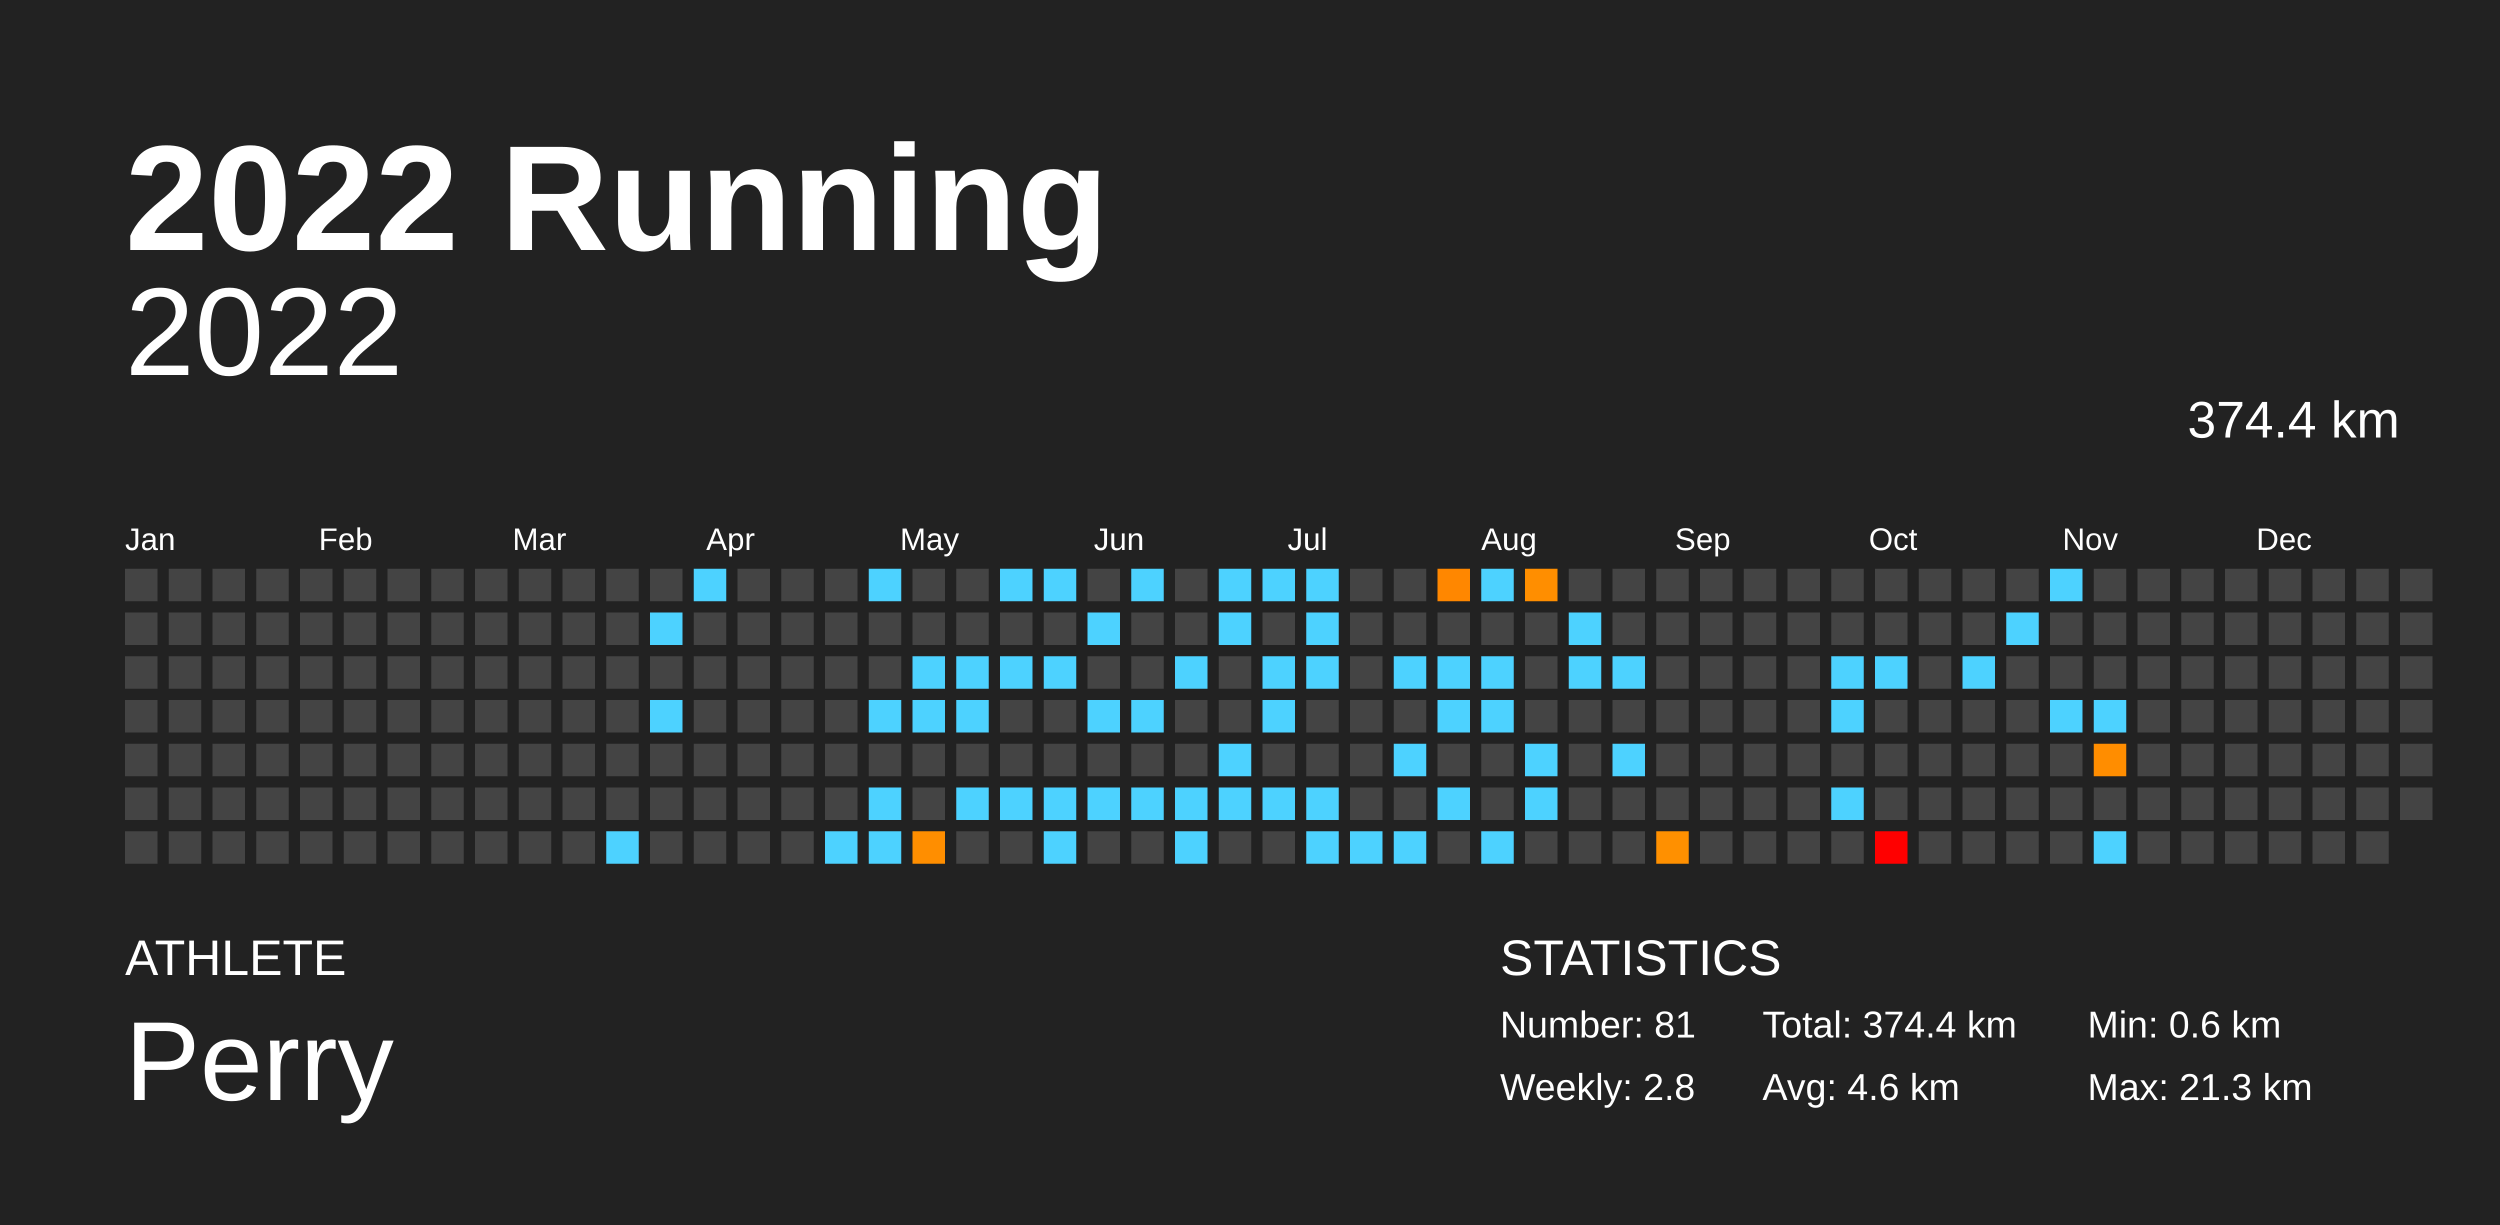
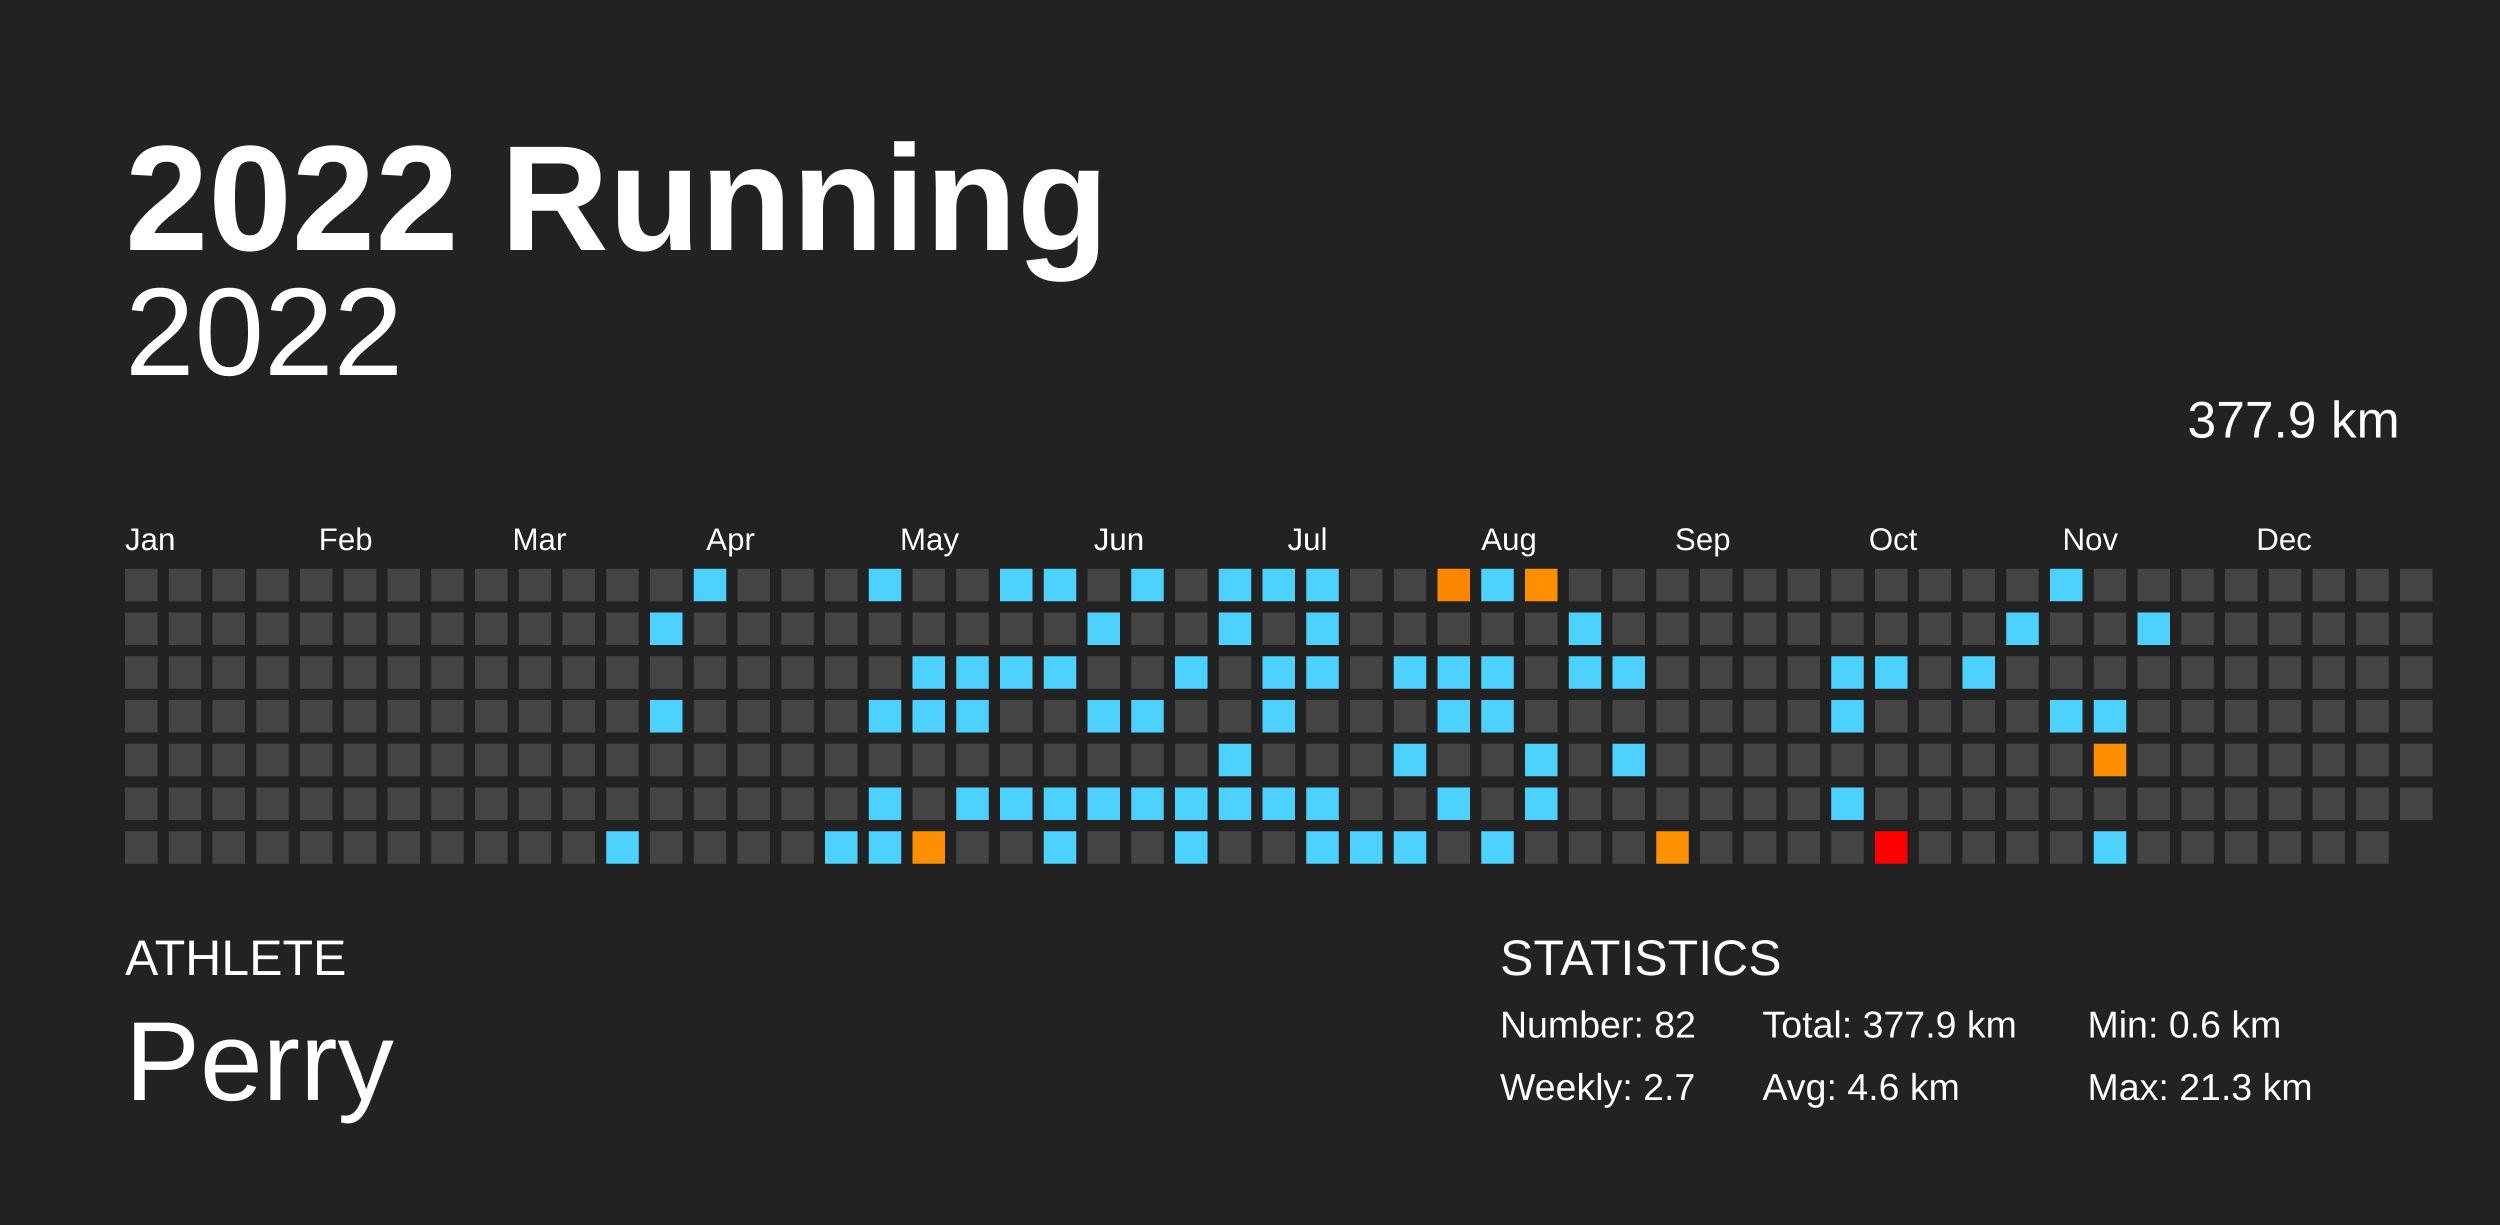
<svg xmlns="http://www.w3.org/2000/svg" baseProfile="full" height="98mm" version="1.1" viewBox="0,0,200,98" width="200mm">
  <defs />
  <rect fill="#222222" height="98" width="200" x="0" y="0" />
  <text fill="#FFFFFF" style="font-size:12px; font-family:Arial; font-weight:bold;" x="10" y="20">2022 Running</text>
  <text fill="#FFFFFF" style="font-size:4px; font-family:Arial" x="10" y="78">ATHLETE</text>
  <text fill="#FFFFFF" style="font-size:9px; font-family:Arial" x="10" y="88">Perry</text>
  <text fill="#FFFFFF" style="font-size:4px; font-family:Arial" x="120" y="78">STATISTICS</text>
-   <text fill="#FFFFFF" style="font-size:3px; font-family:Arial" x="120" y="83">Number: 81</text>
-   <text fill="#FFFFFF" style="font-size:3px; font-family:Arial" x="120" y="88">Weekly: 2.8</text>
-   <text fill="#FFFFFF" style="font-size:3px; font-family:Arial" x="141" y="83">Total: 374.4 km</text>
+   <text fill="#FFFFFF" style="font-size:3px; font-family:Arial" x="120" y="83">Number: 82</text>
+   <text fill="#FFFFFF" style="font-size:3px; font-family:Arial" x="120" y="88">Weekly: 2.7</text>
+   <text fill="#FFFFFF" style="font-size:3px; font-family:Arial" x="141" y="83">Total: 377.9 km</text>
  <text fill="#FFFFFF" style="font-size:3px; font-family:Arial" x="141" y="88">Avg: 4.6 km</text>
  <text fill="#FFFFFF" style="font-size:3px; font-family:Arial" x="167" y="83">Min: 0.6 km</text>
  <text fill="#FFFFFF" style="font-size:3px; font-family:Arial" x="167" y="88">Max: 21.3 km</text>
  <text alignment-baseline="hanging" fill="#FFFFFF" style="font-size:10.0px; font-family:Arial;" x="10" y="30">2022</text>
-   <text alignment-baseline="hanging" fill="#FFFFFF" style="font-size:4.125px; font-family:Arial;" x="175" y="35">374.4 km</text>
+   <text alignment-baseline="hanging" fill="#FFFFFF" style="font-size:4.125px; font-family:Arial;" x="175" y="35">377.9 km</text>
  <text fill="#FFFFFF" style="font-size:2.5px; font-family:Arial" x="10.0" y="44">Jan</text>
  <text fill="#FFFFFF" style="font-size:2.5px; font-family:Arial" x="25.5" y="44">Feb</text>
  <text fill="#FFFFFF" style="font-size:2.5px; font-family:Arial" x="41.0" y="44">Mar</text>
  <text fill="#FFFFFF" style="font-size:2.5px; font-family:Arial" x="56.5" y="44">Apr</text>
  <text fill="#FFFFFF" style="font-size:2.5px; font-family:Arial" x="72.0" y="44">May</text>
  <text fill="#FFFFFF" style="font-size:2.5px; font-family:Arial" x="87.5" y="44">Jun</text>
  <text fill="#FFFFFF" style="font-size:2.5px; font-family:Arial" x="103.0" y="44">Jul</text>
  <text fill="#FFFFFF" style="font-size:2.5px; font-family:Arial" x="118.5" y="44">Aug</text>
  <text fill="#FFFFFF" style="font-size:2.5px; font-family:Arial" x="134.0" y="44">Sep</text>
  <text fill="#FFFFFF" style="font-size:2.5px; font-family:Arial" x="149.5" y="44">Oct</text>
  <text fill="#FFFFFF" style="font-size:2.5px; font-family:Arial" x="165.0" y="44">Nov</text>
  <text fill="#FFFFFF" style="font-size:2.5px; font-family:Arial" x="180.5" y="44">Dec</text>
  <rect fill="#444444" height="2.6" width="2.6" x="10.0" y="45.5" />
  <rect fill="#444444" height="2.6" width="2.6" x="10.0" y="49.0" />
  <rect fill="#444444" height="2.6" width="2.6" x="10.0" y="52.5" />
  <rect fill="#444444" height="2.6" width="2.6" x="10.0" y="56.0" />
  <rect fill="#444444" height="2.6" width="2.6" x="10.0" y="59.5" />
  <rect fill="#444444" height="2.6" width="2.6" x="10.0" y="63.0" />
  <rect fill="#444444" height="2.6" width="2.6" x="10.0" y="66.5" />
  <rect fill="#444444" height="2.6" width="2.6" x="13.5" y="45.5" />
  <rect fill="#444444" height="2.6" width="2.6" x="13.5" y="49.0" />
  <rect fill="#444444" height="2.6" width="2.6" x="13.5" y="52.5" />
  <rect fill="#444444" height="2.6" width="2.6" x="13.5" y="56.0" />
  <rect fill="#444444" height="2.6" width="2.6" x="13.5" y="59.5" />
  <rect fill="#444444" height="2.6" width="2.6" x="13.5" y="63.0" />
  <rect fill="#444444" height="2.6" width="2.6" x="13.5" y="66.5" />
  <rect fill="#444444" height="2.6" width="2.6" x="17.0" y="45.5" />
  <rect fill="#444444" height="2.6" width="2.6" x="17.0" y="49.0" />
  <rect fill="#444444" height="2.6" width="2.6" x="17.0" y="52.5" />
  <rect fill="#444444" height="2.6" width="2.6" x="17.0" y="56.0" />
  <rect fill="#444444" height="2.6" width="2.6" x="17.0" y="59.5" />
  <rect fill="#444444" height="2.6" width="2.6" x="17.0" y="63.0" />
  <rect fill="#444444" height="2.6" width="2.6" x="17.0" y="66.5" />
  <rect fill="#444444" height="2.6" width="2.6" x="20.5" y="45.5" />
  <rect fill="#444444" height="2.6" width="2.6" x="20.5" y="49.0" />
  <rect fill="#444444" height="2.6" width="2.6" x="20.5" y="52.5" />
  <rect fill="#444444" height="2.6" width="2.6" x="20.5" y="56.0" />
  <rect fill="#444444" height="2.6" width="2.6" x="20.5" y="59.5" />
  <rect fill="#444444" height="2.6" width="2.6" x="20.5" y="63.0" />
  <rect fill="#444444" height="2.6" width="2.6" x="20.5" y="66.5" />
  <rect fill="#444444" height="2.6" width="2.6" x="24.0" y="45.5" />
  <rect fill="#444444" height="2.6" width="2.6" x="24.0" y="49.0" />
  <rect fill="#444444" height="2.6" width="2.6" x="24.0" y="52.5" />
  <rect fill="#444444" height="2.6" width="2.6" x="24.0" y="56.0" />
  <rect fill="#444444" height="2.6" width="2.6" x="24.0" y="59.5" />
  <rect fill="#444444" height="2.6" width="2.6" x="24.0" y="63.0" />
  <rect fill="#444444" height="2.6" width="2.6" x="24.0" y="66.5" />
  <rect fill="#444444" height="2.6" width="2.6" x="27.5" y="45.5" />
  <rect fill="#444444" height="2.6" width="2.6" x="27.5" y="49.0" />
  <rect fill="#444444" height="2.6" width="2.6" x="27.5" y="52.5" />
  <rect fill="#444444" height="2.6" width="2.6" x="27.5" y="56.0" />
  <rect fill="#444444" height="2.6" width="2.6" x="27.5" y="59.5" />
  <rect fill="#444444" height="2.6" width="2.6" x="27.5" y="63.0" />
  <rect fill="#444444" height="2.6" width="2.6" x="27.5" y="66.5" />
  <rect fill="#444444" height="2.6" width="2.6" x="31.0" y="45.5" />
  <rect fill="#444444" height="2.6" width="2.6" x="31.0" y="49.0" />
  <rect fill="#444444" height="2.6" width="2.6" x="31.0" y="52.5" />
  <rect fill="#444444" height="2.6" width="2.6" x="31.0" y="56.0" />
  <rect fill="#444444" height="2.6" width="2.6" x="31.0" y="59.5" />
  <rect fill="#444444" height="2.6" width="2.6" x="31.0" y="63.0" />
  <rect fill="#444444" height="2.6" width="2.6" x="31.0" y="66.5" />
  <rect fill="#444444" height="2.6" width="2.6" x="34.5" y="45.5" />
  <rect fill="#444444" height="2.6" width="2.6" x="34.5" y="49.0" />
  <rect fill="#444444" height="2.6" width="2.6" x="34.5" y="52.5" />
  <rect fill="#444444" height="2.6" width="2.6" x="34.5" y="56.0" />
  <rect fill="#444444" height="2.6" width="2.6" x="34.5" y="59.5" />
  <rect fill="#444444" height="2.6" width="2.6" x="34.5" y="63.0" />
  <rect fill="#444444" height="2.6" width="2.6" x="34.5" y="66.5" />
  <rect fill="#444444" height="2.6" width="2.6" x="38.0" y="45.5" />
  <rect fill="#444444" height="2.6" width="2.6" x="38.0" y="49.0" />
  <rect fill="#444444" height="2.6" width="2.6" x="38.0" y="52.5" />
  <rect fill="#444444" height="2.6" width="2.6" x="38.0" y="56.0" />
  <rect fill="#444444" height="2.6" width="2.6" x="38.0" y="59.5" />
  <rect fill="#444444" height="2.6" width="2.6" x="38.0" y="63.0" />
  <rect fill="#444444" height="2.6" width="2.6" x="38.0" y="66.5" />
  <rect fill="#444444" height="2.6" width="2.6" x="41.5" y="45.5" />
  <rect fill="#444444" height="2.6" width="2.6" x="41.5" y="49.0" />
  <rect fill="#444444" height="2.6" width="2.6" x="41.5" y="52.5" />
  <rect fill="#444444" height="2.6" width="2.6" x="41.5" y="56.0" />
  <rect fill="#444444" height="2.6" width="2.6" x="41.5" y="59.5" />
  <rect fill="#444444" height="2.6" width="2.6" x="41.5" y="63.0" />
  <rect fill="#444444" height="2.6" width="2.6" x="41.5" y="66.5" />
  <rect fill="#444444" height="2.6" width="2.6" x="45.0" y="45.5" />
  <rect fill="#444444" height="2.6" width="2.6" x="45.0" y="49.0" />
  <rect fill="#444444" height="2.6" width="2.6" x="45.0" y="52.5" />
  <rect fill="#444444" height="2.6" width="2.6" x="45.0" y="56.0" />
  <rect fill="#444444" height="2.6" width="2.6" x="45.0" y="59.5" />
  <rect fill="#444444" height="2.6" width="2.6" x="45.0" y="63.0" />
  <rect fill="#444444" height="2.6" width="2.6" x="45.0" y="66.5" />
  <rect fill="#444444" height="2.6" width="2.6" x="48.5" y="45.5" />
  <rect fill="#444444" height="2.6" width="2.6" x="48.5" y="49.0" />
  <rect fill="#444444" height="2.6" width="2.6" x="48.5" y="52.5" />
  <rect fill="#444444" height="2.6" width="2.6" x="48.5" y="56.0" />
  <rect fill="#444444" height="2.6" width="2.6" x="48.5" y="59.5" />
  <rect fill="#444444" height="2.6" width="2.6" x="48.5" y="63.0" />
  <rect fill="#4dd2ff" height="2.6" width="2.6" x="48.5" y="66.5" />
  <rect fill="#444444" height="2.6" width="2.6" x="52.0" y="45.5" />
  <rect fill="#4dd2ff" height="2.6" width="2.6" x="52.0" y="49.0" />
  <rect fill="#444444" height="2.6" width="2.6" x="52.0" y="52.5" />
  <rect fill="#4dd2ff" height="2.6" width="2.6" x="52.0" y="56.0" />
  <rect fill="#444444" height="2.6" width="2.6" x="52.0" y="59.5" />
  <rect fill="#444444" height="2.6" width="2.6" x="52.0" y="63.0" />
  <rect fill="#444444" height="2.6" width="2.6" x="52.0" y="66.5" />
  <rect fill="#4dd2ff" height="2.6" width="2.6" x="55.5" y="45.5" />
  <rect fill="#444444" height="2.6" width="2.6" x="55.5" y="49.0" />
  <rect fill="#444444" height="2.6" width="2.6" x="55.5" y="52.5" />
  <rect fill="#444444" height="2.6" width="2.6" x="55.5" y="56.0" />
  <rect fill="#444444" height="2.6" width="2.6" x="55.5" y="59.5" />
  <rect fill="#444444" height="2.6" width="2.6" x="55.5" y="63.0" />
  <rect fill="#444444" height="2.6" width="2.6" x="55.5" y="66.5" />
  <rect fill="#444444" height="2.6" width="2.6" x="59.0" y="45.5" />
  <rect fill="#444444" height="2.6" width="2.6" x="59.0" y="49.0" />
  <rect fill="#444444" height="2.6" width="2.6" x="59.0" y="52.5" />
  <rect fill="#444444" height="2.6" width="2.6" x="59.0" y="56.0" />
  <rect fill="#444444" height="2.6" width="2.6" x="59.0" y="59.5" />
  <rect fill="#444444" height="2.6" width="2.6" x="59.0" y="63.0" />
  <rect fill="#444444" height="2.6" width="2.6" x="59.0" y="66.5" />
  <rect fill="#444444" height="2.6" width="2.6" x="62.5" y="45.5" />
  <rect fill="#444444" height="2.6" width="2.6" x="62.5" y="49.0" />
  <rect fill="#444444" height="2.6" width="2.6" x="62.5" y="52.5" />
  <rect fill="#444444" height="2.6" width="2.6" x="62.5" y="56.0" />
  <rect fill="#444444" height="2.6" width="2.6" x="62.5" y="59.5" />
  <rect fill="#444444" height="2.6" width="2.6" x="62.5" y="63.0" />
  <rect fill="#444444" height="2.6" width="2.6" x="62.5" y="66.5" />
  <rect fill="#444444" height="2.6" width="2.6" x="66.0" y="45.5" />
  <rect fill="#444444" height="2.6" width="2.6" x="66.0" y="49.0" />
  <rect fill="#444444" height="2.6" width="2.6" x="66.0" y="52.5" />
  <rect fill="#444444" height="2.6" width="2.6" x="66.0" y="56.0" />
  <rect fill="#444444" height="2.6" width="2.6" x="66.0" y="59.5" />
  <rect fill="#444444" height="2.6" width="2.6" x="66.0" y="63.0" />
  <rect fill="#4dd2ff" height="2.6" width="2.6" x="66.0" y="66.5" />
  <rect fill="#4dd2ff" height="2.6" width="2.6" x="69.5" y="45.5" />
  <rect fill="#444444" height="2.6" width="2.6" x="69.5" y="49.0" />
  <rect fill="#444444" height="2.6" width="2.6" x="69.5" y="52.5" />
  <rect fill="#4dd2ff" height="2.6" width="2.6" x="69.5" y="56.0" />
  <rect fill="#444444" height="2.6" width="2.6" x="69.5" y="59.5" />
  <rect fill="#4dd2ff" height="2.6" width="2.6" x="69.5" y="63.0" />
  <rect fill="#4dd2ff" height="2.6" width="2.6" x="69.5" y="66.5" />
  <rect fill="#444444" height="2.6" width="2.6" x="73.0" y="45.5" />
  <rect fill="#444444" height="2.6" width="2.6" x="73.0" y="49.0" />
  <rect fill="#4dd2ff" height="2.6" width="2.6" x="73.0" y="52.5" />
  <rect fill="#4dd2ff" height="2.6" width="2.6" x="73.0" y="56.0" />
  <rect fill="#444444" height="2.6" width="2.6" x="73.0" y="59.5" />
  <rect fill="#444444" height="2.6" width="2.6" x="73.0" y="63.0" />
  <rect fill="#ff8e00" height="2.6" width="2.6" x="73.0" y="66.5" />
  <rect fill="#444444" height="2.6" width="2.6" x="76.5" y="45.5" />
  <rect fill="#444444" height="2.6" width="2.6" x="76.5" y="49.0" />
  <rect fill="#4dd2ff" height="2.6" width="2.6" x="76.5" y="52.5" />
  <rect fill="#4dd2ff" height="2.6" width="2.6" x="76.5" y="56.0" />
  <rect fill="#444444" height="2.6" width="2.6" x="76.5" y="59.5" />
  <rect fill="#4dd2ff" height="2.6" width="2.6" x="76.5" y="63.0" />
  <rect fill="#444444" height="2.6" width="2.6" x="76.5" y="66.5" />
  <rect fill="#4dd2ff" height="2.6" width="2.6" x="80.0" y="45.5" />
  <rect fill="#444444" height="2.6" width="2.6" x="80.0" y="49.0" />
  <rect fill="#4dd2ff" height="2.6" width="2.6" x="80.0" y="52.5" />
  <rect fill="#444444" height="2.6" width="2.6" x="80.0" y="56.0" />
  <rect fill="#444444" height="2.6" width="2.6" x="80.0" y="59.5" />
  <rect fill="#4dd2ff" height="2.6" width="2.6" x="80.0" y="63.0" />
  <rect fill="#444444" height="2.6" width="2.6" x="80.0" y="66.5" />
  <rect fill="#4dd2ff" height="2.6" width="2.6" x="83.5" y="45.5" />
  <rect fill="#444444" height="2.6" width="2.6" x="83.5" y="49.0" />
  <rect fill="#4dd2ff" height="2.6" width="2.6" x="83.5" y="52.5" />
  <rect fill="#444444" height="2.6" width="2.6" x="83.5" y="56.0" />
  <rect fill="#444444" height="2.6" width="2.6" x="83.5" y="59.5" />
  <rect fill="#4dd2ff" height="2.6" width="2.6" x="83.5" y="63.0" />
  <rect fill="#4dd2ff" height="2.6" width="2.6" x="83.5" y="66.5" />
  <rect fill="#444444" height="2.6" width="2.6" x="87.0" y="45.5" />
  <rect fill="#4dd2ff" height="2.6" width="2.6" x="87.0" y="49.0" />
  <rect fill="#444444" height="2.6" width="2.6" x="87.0" y="52.5" />
  <rect fill="#4dd2ff" height="2.6" width="2.6" x="87.0" y="56.0" />
  <rect fill="#444444" height="2.6" width="2.6" x="87.0" y="59.5" />
  <rect fill="#4dd2ff" height="2.6" width="2.6" x="87.0" y="63.0" />
  <rect fill="#444444" height="2.6" width="2.6" x="87.0" y="66.5" />
  <rect fill="#4dd2ff" height="2.6" width="2.6" x="90.5" y="45.5" />
  <rect fill="#444444" height="2.6" width="2.6" x="90.5" y="49.0" />
  <rect fill="#444444" height="2.6" width="2.6" x="90.5" y="52.5" />
  <rect fill="#4dd2ff" height="2.6" width="2.6" x="90.5" y="56.0" />
  <rect fill="#444444" height="2.6" width="2.6" x="90.5" y="59.5" />
  <rect fill="#4dd2ff" height="2.6" width="2.6" x="90.5" y="63.0" />
  <rect fill="#444444" height="2.6" width="2.6" x="90.5" y="66.5" />
  <rect fill="#444444" height="2.6" width="2.6" x="94.0" y="45.5" />
  <rect fill="#444444" height="2.6" width="2.6" x="94.0" y="49.0" />
  <rect fill="#4dd2ff" height="2.6" width="2.6" x="94.0" y="52.5" />
  <rect fill="#444444" height="2.6" width="2.6" x="94.0" y="56.0" />
  <rect fill="#444444" height="2.6" width="2.6" x="94.0" y="59.5" />
  <rect fill="#4dd2ff" height="2.6" width="2.6" x="94.0" y="63.0" />
  <rect fill="#4dd2ff" height="2.6" width="2.6" x="94.0" y="66.5" />
  <rect fill="#4dd2ff" height="2.6" width="2.6" x="97.5" y="45.5" />
  <rect fill="#4dd2ff" height="2.6" width="2.6" x="97.5" y="49.0" />
  <rect fill="#444444" height="2.6" width="2.6" x="97.5" y="52.5" />
  <rect fill="#444444" height="2.6" width="2.6" x="97.5" y="56.0" />
  <rect fill="#4dd2ff" height="2.6" width="2.6" x="97.5" y="59.5" />
  <rect fill="#4dd2ff" height="2.6" width="2.6" x="97.5" y="63.0" />
  <rect fill="#444444" height="2.6" width="2.6" x="97.5" y="66.5" />
  <rect fill="#4dd2ff" height="2.6" width="2.6" x="101.0" y="45.5" />
  <rect fill="#444444" height="2.6" width="2.6" x="101.0" y="49.0" />
  <rect fill="#4dd2ff" height="2.6" width="2.6" x="101.0" y="52.5" />
  <rect fill="#4dd2ff" height="2.6" width="2.6" x="101.0" y="56.0" />
  <rect fill="#444444" height="2.6" width="2.6" x="101.0" y="59.5" />
  <rect fill="#4dd2ff" height="2.6" width="2.6" x="101.0" y="63.0" />
  <rect fill="#444444" height="2.6" width="2.6" x="101.0" y="66.5" />
  <rect fill="#4dd2ff" height="2.6" width="2.6" x="104.5" y="45.5" />
  <rect fill="#4dd2ff" height="2.6" width="2.6" x="104.5" y="49.0" />
  <rect fill="#4dd2ff" height="2.6" width="2.6" x="104.5" y="52.5" />
  <rect fill="#444444" height="2.6" width="2.6" x="104.5" y="56.0" />
  <rect fill="#444444" height="2.6" width="2.6" x="104.5" y="59.5" />
  <rect fill="#4dd2ff" height="2.6" width="2.6" x="104.5" y="63.0" />
  <rect fill="#4dd2ff" height="2.6" width="2.6" x="104.5" y="66.5" />
  <rect fill="#444444" height="2.6" width="2.6" x="108.0" y="45.5" />
  <rect fill="#444444" height="2.6" width="2.6" x="108.0" y="49.0" />
  <rect fill="#444444" height="2.6" width="2.6" x="108.0" y="52.5" />
  <rect fill="#444444" height="2.6" width="2.6" x="108.0" y="56.0" />
  <rect fill="#444444" height="2.6" width="2.6" x="108.0" y="59.5" />
  <rect fill="#444444" height="2.6" width="2.6" x="108.0" y="63.0" />
  <rect fill="#4dd2ff" height="2.6" width="2.6" x="108.0" y="66.5" />
  <rect fill="#444444" height="2.6" width="2.6" x="111.5" y="45.5" />
  <rect fill="#444444" height="2.6" width="2.6" x="111.5" y="49.0" />
  <rect fill="#4dd2ff" height="2.6" width="2.6" x="111.5" y="52.5" />
  <rect fill="#444444" height="2.6" width="2.6" x="111.5" y="56.0" />
  <rect fill="#4dd2ff" height="2.6" width="2.6" x="111.5" y="59.5" />
  <rect fill="#444444" height="2.6" width="2.6" x="111.5" y="63.0" />
  <rect fill="#4dd2ff" height="2.6" width="2.6" x="111.5" y="66.5" />
  <rect fill="#ff8700" height="2.6" width="2.6" x="115.0" y="45.5" />
  <rect fill="#444444" height="2.6" width="2.6" x="115.0" y="49.0" />
  <rect fill="#4dd2ff" height="2.6" width="2.6" x="115.0" y="52.5" />
  <rect fill="#4dd2ff" height="2.6" width="2.6" x="115.0" y="56.0" />
  <rect fill="#444444" height="2.6" width="2.6" x="115.0" y="59.5" />
  <rect fill="#4dd2ff" height="2.6" width="2.6" x="115.0" y="63.0" />
  <rect fill="#444444" height="2.6" width="2.6" x="115.0" y="66.5" />
  <rect fill="#4dd2ff" height="2.6" width="2.6" x="118.5" y="45.5" />
  <rect fill="#444444" height="2.6" width="2.6" x="118.5" y="49.0" />
  <rect fill="#4dd2ff" height="2.6" width="2.6" x="118.5" y="52.5" />
  <rect fill="#4dd2ff" height="2.6" width="2.6" x="118.5" y="56.0" />
  <rect fill="#444444" height="2.6" width="2.6" x="118.5" y="59.5" />
  <rect fill="#444444" height="2.6" width="2.6" x="118.5" y="63.0" />
  <rect fill="#4dd2ff" height="2.6" width="2.6" x="118.5" y="66.5" />
  <rect fill="#ff8e00" height="2.6" width="2.6" x="122.0" y="45.5" />
  <rect fill="#444444" height="2.6" width="2.6" x="122.0" y="49.0" />
  <rect fill="#444444" height="2.6" width="2.6" x="122.0" y="52.5" />
  <rect fill="#444444" height="2.6" width="2.6" x="122.0" y="56.0" />
  <rect fill="#4dd2ff" height="2.6" width="2.6" x="122.0" y="59.5" />
  <rect fill="#4dd2ff" height="2.6" width="2.6" x="122.0" y="63.0" />
  <rect fill="#444444" height="2.6" width="2.6" x="122.0" y="66.5" />
  <rect fill="#444444" height="2.6" width="2.6" x="125.5" y="45.5" />
  <rect fill="#4dd2ff" height="2.6" width="2.6" x="125.5" y="49.0" />
  <rect fill="#4dd2ff" height="2.6" width="2.6" x="125.5" y="52.5" />
  <rect fill="#444444" height="2.6" width="2.6" x="125.5" y="56.0" />
  <rect fill="#444444" height="2.6" width="2.6" x="125.5" y="59.5" />
  <rect fill="#444444" height="2.6" width="2.6" x="125.5" y="63.0" />
  <rect fill="#444444" height="2.6" width="2.6" x="125.5" y="66.5" />
  <rect fill="#444444" height="2.6" width="2.6" x="129.0" y="45.5" />
  <rect fill="#444444" height="2.6" width="2.6" x="129.0" y="49.0" />
  <rect fill="#4dd2ff" height="2.6" width="2.6" x="129.0" y="52.5" />
  <rect fill="#444444" height="2.6" width="2.6" x="129.0" y="56.0" />
  <rect fill="#4dd2ff" height="2.6" width="2.6" x="129.0" y="59.5" />
  <rect fill="#444444" height="2.6" width="2.6" x="129.0" y="63.0" />
  <rect fill="#444444" height="2.6" width="2.6" x="129.0" y="66.5" />
  <rect fill="#444444" height="2.6" width="2.6" x="132.5" y="45.5" />
  <rect fill="#444444" height="2.6" width="2.6" x="132.5" y="49.0" />
  <rect fill="#444444" height="2.6" width="2.6" x="132.5" y="52.5" />
  <rect fill="#444444" height="2.6" width="2.6" x="132.5" y="56.0" />
  <rect fill="#444444" height="2.6" width="2.6" x="132.5" y="59.5" />
  <rect fill="#444444" height="2.6" width="2.6" x="132.5" y="63.0" />
  <rect fill="#ff9000" height="2.6" width="2.6" x="132.5" y="66.5" />
  <rect fill="#444444" height="2.6" width="2.6" x="136.0" y="45.5" />
  <rect fill="#444444" height="2.6" width="2.6" x="136.0" y="49.0" />
  <rect fill="#444444" height="2.6" width="2.6" x="136.0" y="52.5" />
  <rect fill="#444444" height="2.6" width="2.6" x="136.0" y="56.0" />
  <rect fill="#444444" height="2.6" width="2.6" x="136.0" y="59.5" />
  <rect fill="#444444" height="2.6" width="2.6" x="136.0" y="63.0" />
  <rect fill="#444444" height="2.6" width="2.6" x="136.0" y="66.5" />
  <rect fill="#444444" height="2.6" width="2.6" x="139.5" y="45.5" />
  <rect fill="#444444" height="2.6" width="2.6" x="139.5" y="49.0" />
  <rect fill="#444444" height="2.6" width="2.6" x="139.5" y="52.5" />
  <rect fill="#444444" height="2.6" width="2.6" x="139.5" y="56.0" />
  <rect fill="#444444" height="2.6" width="2.6" x="139.5" y="59.5" />
  <rect fill="#444444" height="2.6" width="2.6" x="139.5" y="63.0" />
  <rect fill="#444444" height="2.6" width="2.6" x="139.5" y="66.5" />
  <rect fill="#444444" height="2.6" width="2.6" x="143.0" y="45.5" />
  <rect fill="#444444" height="2.6" width="2.6" x="143.0" y="49.0" />
  <rect fill="#444444" height="2.6" width="2.6" x="143.0" y="52.5" />
  <rect fill="#444444" height="2.6" width="2.6" x="143.0" y="56.0" />
  <rect fill="#444444" height="2.6" width="2.6" x="143.0" y="59.5" />
  <rect fill="#444444" height="2.6" width="2.6" x="143.0" y="63.0" />
  <rect fill="#444444" height="2.6" width="2.6" x="143.0" y="66.5" />
  <rect fill="#444444" height="2.6" width="2.6" x="146.5" y="45.5" />
  <rect fill="#444444" height="2.6" width="2.6" x="146.5" y="49.0" />
  <rect fill="#4dd2ff" height="2.6" width="2.6" x="146.5" y="52.5" />
  <rect fill="#4dd2ff" height="2.6" width="2.6" x="146.5" y="56.0" />
  <rect fill="#444444" height="2.6" width="2.6" x="146.5" y="59.5" />
  <rect fill="#4dd2ff" height="2.6" width="2.6" x="146.5" y="63.0" />
  <rect fill="#444444" height="2.6" width="2.6" x="146.5" y="66.5" />
  <rect fill="#444444" height="2.6" width="2.6" x="150.0" y="45.5" />
  <rect fill="#444444" height="2.6" width="2.6" x="150.0" y="49.0" />
  <rect fill="#4dd2ff" height="2.6" width="2.6" x="150.0" y="52.5" />
  <rect fill="#444444" height="2.6" width="2.6" x="150.0" y="56.0" />
  <rect fill="#444444" height="2.6" width="2.6" x="150.0" y="59.5" />
  <rect fill="#444444" height="2.6" width="2.6" x="150.0" y="63.0" />
  <rect fill="red" height="2.6" width="2.6" x="150.0" y="66.5" />
  <rect fill="#444444" height="2.6" width="2.6" x="153.5" y="45.5" />
  <rect fill="#444444" height="2.6" width="2.6" x="153.5" y="49.0" />
  <rect fill="#444444" height="2.6" width="2.6" x="153.5" y="52.5" />
  <rect fill="#444444" height="2.6" width="2.6" x="153.5" y="56.0" />
  <rect fill="#444444" height="2.6" width="2.6" x="153.5" y="59.5" />
  <rect fill="#444444" height="2.6" width="2.6" x="153.5" y="63.0" />
  <rect fill="#444444" height="2.6" width="2.6" x="153.5" y="66.5" />
  <rect fill="#444444" height="2.6" width="2.6" x="157.0" y="45.5" />
  <rect fill="#444444" height="2.6" width="2.6" x="157.0" y="49.0" />
  <rect fill="#4dd2ff" height="2.6" width="2.6" x="157.0" y="52.5" />
  <rect fill="#444444" height="2.6" width="2.6" x="157.0" y="56.0" />
  <rect fill="#444444" height="2.6" width="2.6" x="157.0" y="59.5" />
  <rect fill="#444444" height="2.6" width="2.6" x="157.0" y="63.0" />
  <rect fill="#444444" height="2.6" width="2.6" x="157.0" y="66.5" />
  <rect fill="#444444" height="2.6" width="2.6" x="160.5" y="45.5" />
  <rect fill="#4dd2ff" height="2.6" width="2.6" x="160.5" y="49.0" />
  <rect fill="#444444" height="2.6" width="2.6" x="160.5" y="52.5" />
  <rect fill="#444444" height="2.6" width="2.6" x="160.5" y="56.0" />
  <rect fill="#444444" height="2.6" width="2.6" x="160.5" y="59.5" />
  <rect fill="#444444" height="2.6" width="2.6" x="160.5" y="63.0" />
  <rect fill="#444444" height="2.6" width="2.6" x="160.5" y="66.5" />
  <rect fill="#4dd2ff" height="2.6" width="2.6" x="164.0" y="45.5" />
  <rect fill="#444444" height="2.6" width="2.6" x="164.0" y="49.0" />
  <rect fill="#444444" height="2.6" width="2.6" x="164.0" y="52.5" />
  <rect fill="#4dd2ff" height="2.6" width="2.6" x="164.0" y="56.0" />
  <rect fill="#444444" height="2.6" width="2.6" x="164.0" y="59.5" />
  <rect fill="#444444" height="2.6" width="2.6" x="164.0" y="63.0" />
  <rect fill="#444444" height="2.6" width="2.6" x="164.0" y="66.5" />
  <rect fill="#444444" height="2.6" width="2.6" x="167.5" y="45.5" />
  <rect fill="#444444" height="2.6" width="2.6" x="167.5" y="49.0" />
  <rect fill="#444444" height="2.6" width="2.6" x="167.5" y="52.5" />
  <rect fill="#4dd2ff" height="2.6" width="2.6" x="167.5" y="56.0" />
  <rect fill="#ff8d00" height="2.6" width="2.6" x="167.5" y="59.5" />
  <rect fill="#444444" height="2.6" width="2.6" x="167.5" y="63.0" />
  <rect fill="#4dd2ff" height="2.6" width="2.6" x="167.5" y="66.5" />
  <rect fill="#444444" height="2.6" width="2.6" x="171.0" y="45.5" />
-   <rect fill="#444444" height="2.6" width="2.6" x="171.0" y="49.0" />
+   <rect fill="#4dd2ff" height="2.6" width="2.6" x="171.0" y="49.0" />
  <rect fill="#444444" height="2.6" width="2.6" x="171.0" y="52.5" />
  <rect fill="#444444" height="2.6" width="2.6" x="171.0" y="56.0" />
  <rect fill="#444444" height="2.6" width="2.6" x="171.0" y="59.5" />
  <rect fill="#444444" height="2.6" width="2.6" x="171.0" y="63.0" />
  <rect fill="#444444" height="2.6" width="2.6" x="171.0" y="66.5" />
  <rect fill="#444444" height="2.6" width="2.6" x="174.5" y="45.5" />
  <rect fill="#444444" height="2.6" width="2.6" x="174.5" y="49.0" />
  <rect fill="#444444" height="2.6" width="2.6" x="174.5" y="52.5" />
  <rect fill="#444444" height="2.6" width="2.6" x="174.5" y="56.0" />
  <rect fill="#444444" height="2.6" width="2.6" x="174.5" y="59.5" />
  <rect fill="#444444" height="2.6" width="2.6" x="174.5" y="63.0" />
  <rect fill="#444444" height="2.6" width="2.6" x="174.5" y="66.5" />
  <rect fill="#444444" height="2.6" width="2.6" x="178.0" y="45.5" />
  <rect fill="#444444" height="2.6" width="2.6" x="178.0" y="49.0" />
  <rect fill="#444444" height="2.6" width="2.6" x="178.0" y="52.5" />
  <rect fill="#444444" height="2.6" width="2.6" x="178.0" y="56.0" />
  <rect fill="#444444" height="2.6" width="2.6" x="178.0" y="59.5" />
  <rect fill="#444444" height="2.6" width="2.6" x="178.0" y="63.0" />
  <rect fill="#444444" height="2.6" width="2.6" x="178.0" y="66.5" />
  <rect fill="#444444" height="2.6" width="2.6" x="181.5" y="45.5" />
  <rect fill="#444444" height="2.6" width="2.6" x="181.5" y="49.0" />
  <rect fill="#444444" height="2.6" width="2.6" x="181.5" y="52.5" />
  <rect fill="#444444" height="2.6" width="2.6" x="181.5" y="56.0" />
  <rect fill="#444444" height="2.6" width="2.6" x="181.5" y="59.5" />
  <rect fill="#444444" height="2.6" width="2.6" x="181.5" y="63.0" />
  <rect fill="#444444" height="2.6" width="2.6" x="181.5" y="66.5" />
  <rect fill="#444444" height="2.6" width="2.6" x="185.0" y="45.5" />
  <rect fill="#444444" height="2.6" width="2.6" x="185.0" y="49.0" />
  <rect fill="#444444" height="2.6" width="2.6" x="185.0" y="52.5" />
  <rect fill="#444444" height="2.6" width="2.6" x="185.0" y="56.0" />
  <rect fill="#444444" height="2.6" width="2.6" x="185.0" y="59.5" />
  <rect fill="#444444" height="2.6" width="2.6" x="185.0" y="63.0" />
  <rect fill="#444444" height="2.6" width="2.6" x="185.0" y="66.5" />
  <rect fill="#444444" height="2.6" width="2.6" x="188.5" y="45.5" />
  <rect fill="#444444" height="2.6" width="2.6" x="188.5" y="49.0" />
  <rect fill="#444444" height="2.6" width="2.6" x="188.5" y="52.5" />
  <rect fill="#444444" height="2.6" width="2.6" x="188.5" y="56.0" />
  <rect fill="#444444" height="2.6" width="2.6" x="188.5" y="59.5" />
  <rect fill="#444444" height="2.6" width="2.6" x="188.5" y="63.0" />
  <rect fill="#444444" height="2.6" width="2.6" x="188.5" y="66.5" />
  <rect fill="#444444" height="2.6" width="2.6" x="192.0" y="45.5" />
  <rect fill="#444444" height="2.6" width="2.6" x="192.0" y="49.0" />
  <rect fill="#444444" height="2.6" width="2.6" x="192.0" y="52.5" />
  <rect fill="#444444" height="2.6" width="2.6" x="192.0" y="56.0" />
  <rect fill="#444444" height="2.6" width="2.6" x="192.0" y="59.5" />
  <rect fill="#444444" height="2.6" width="2.6" x="192.0" y="63.0" />
</svg>
